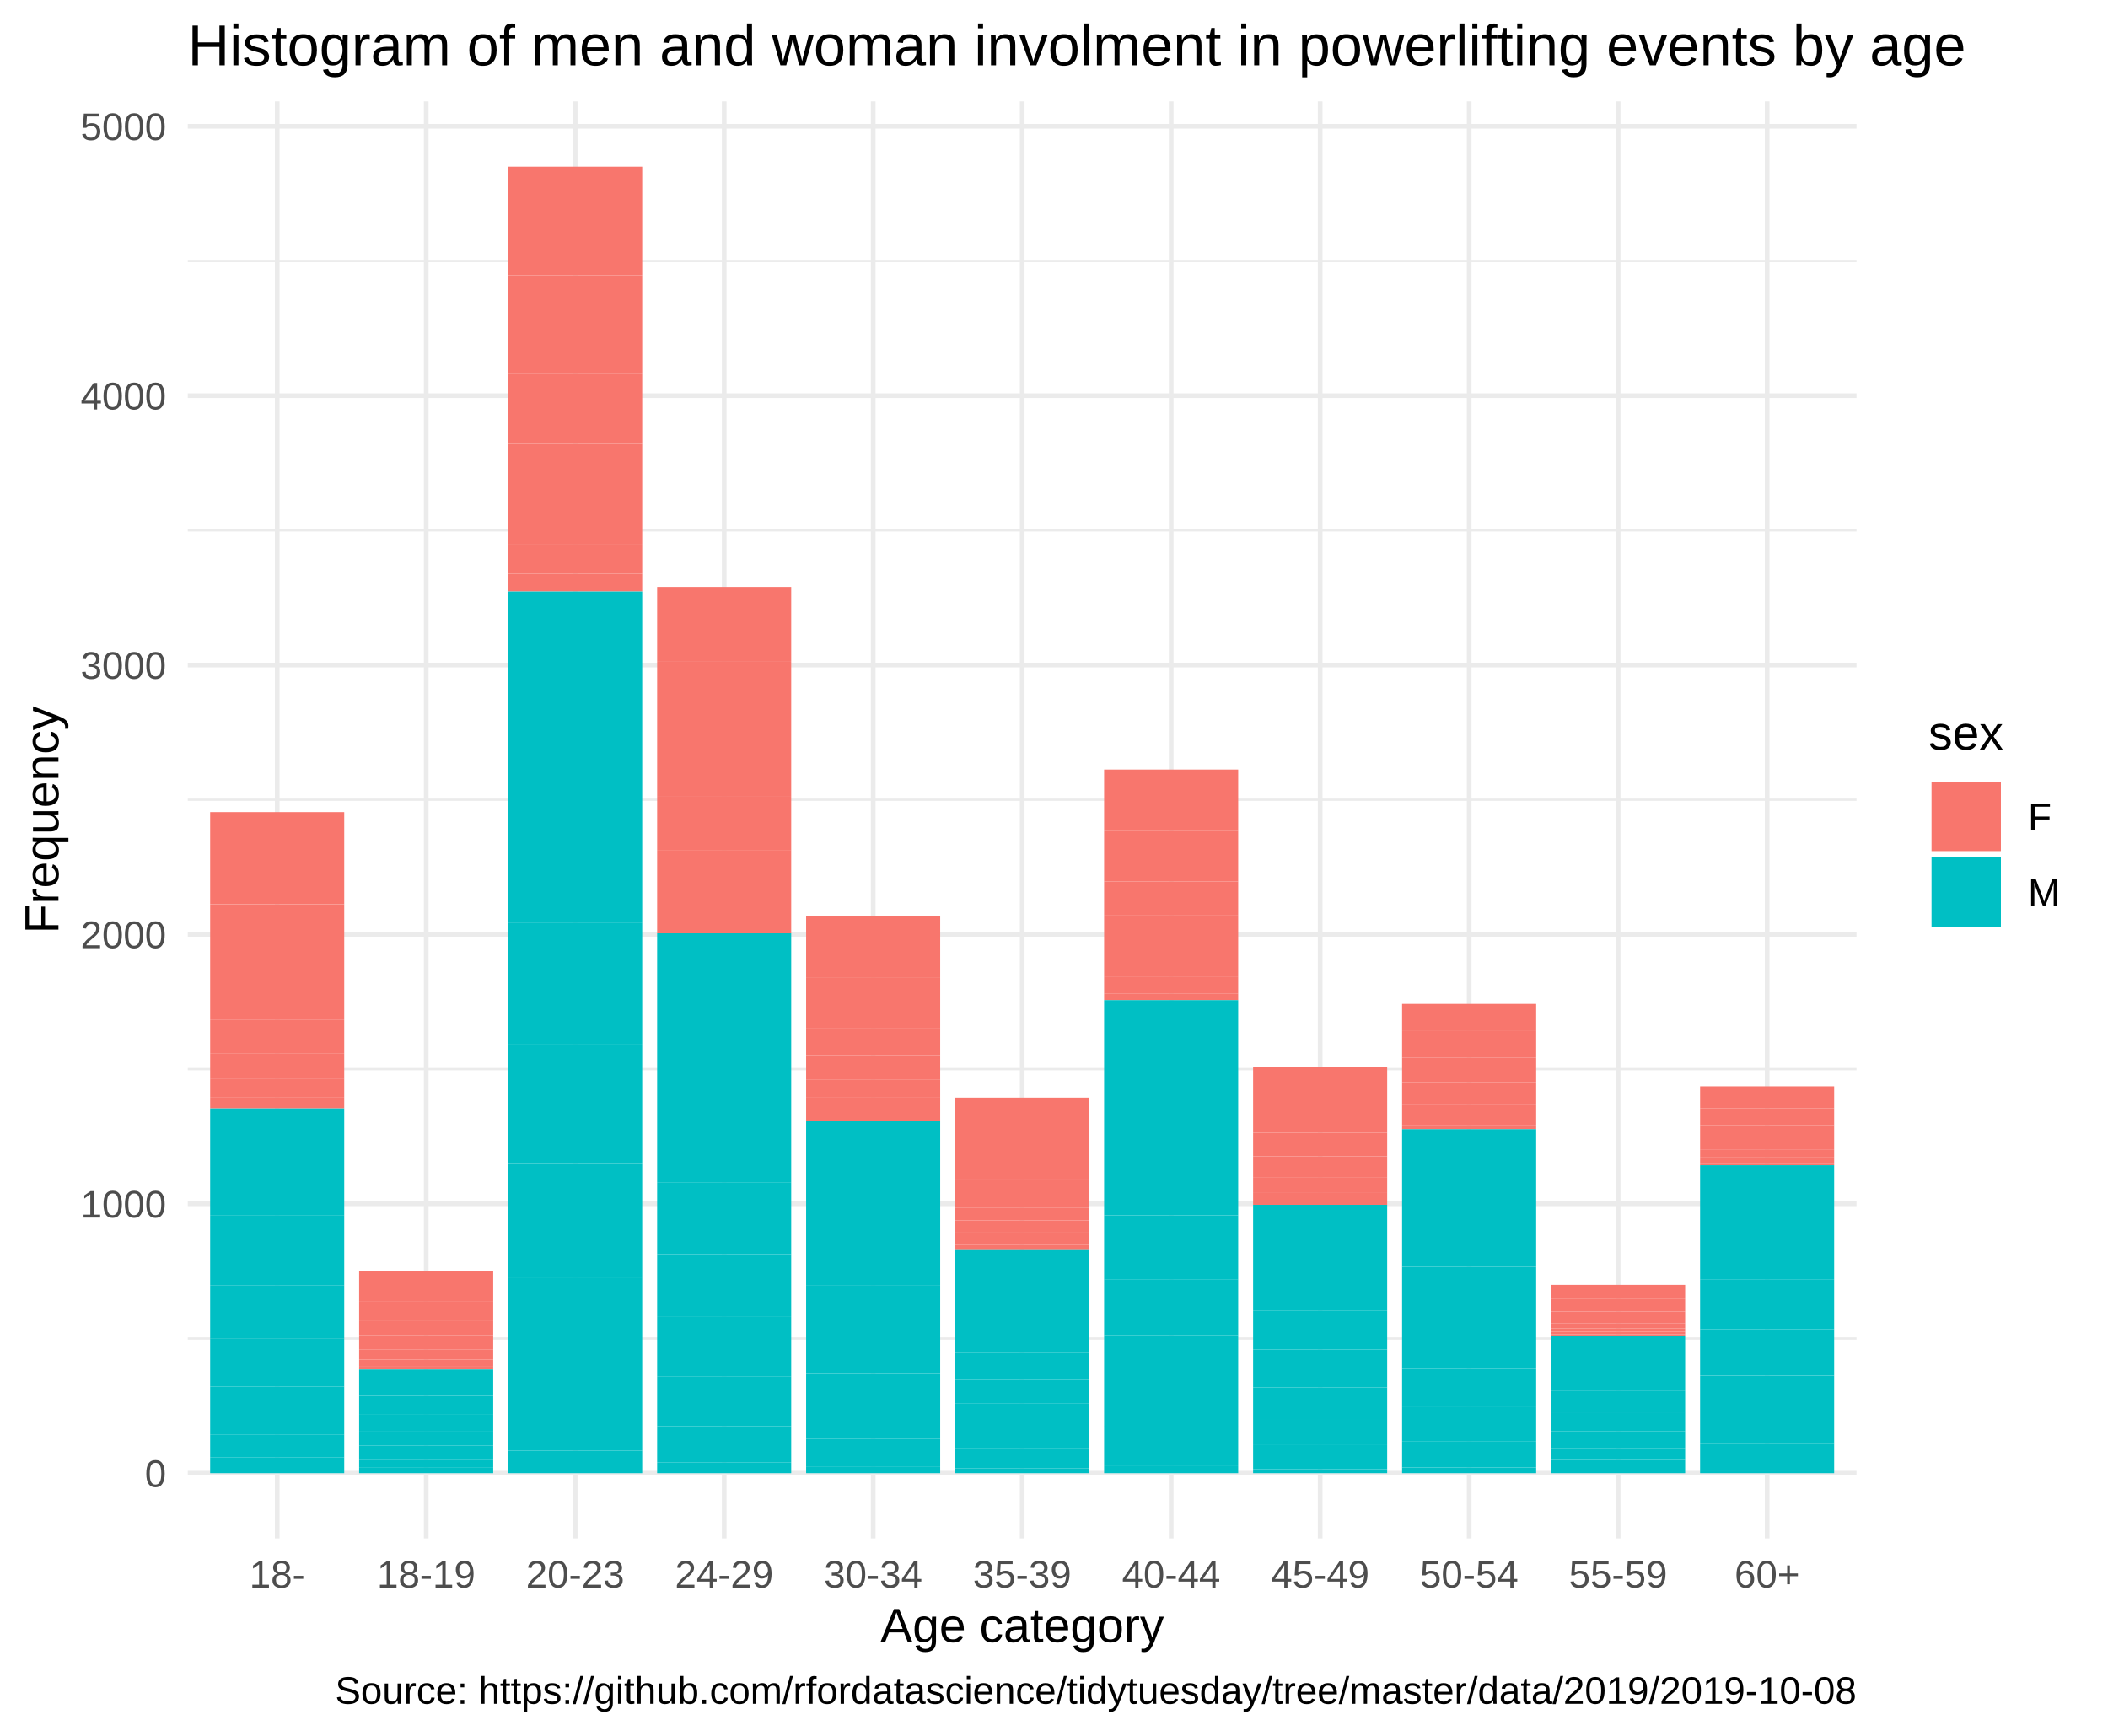
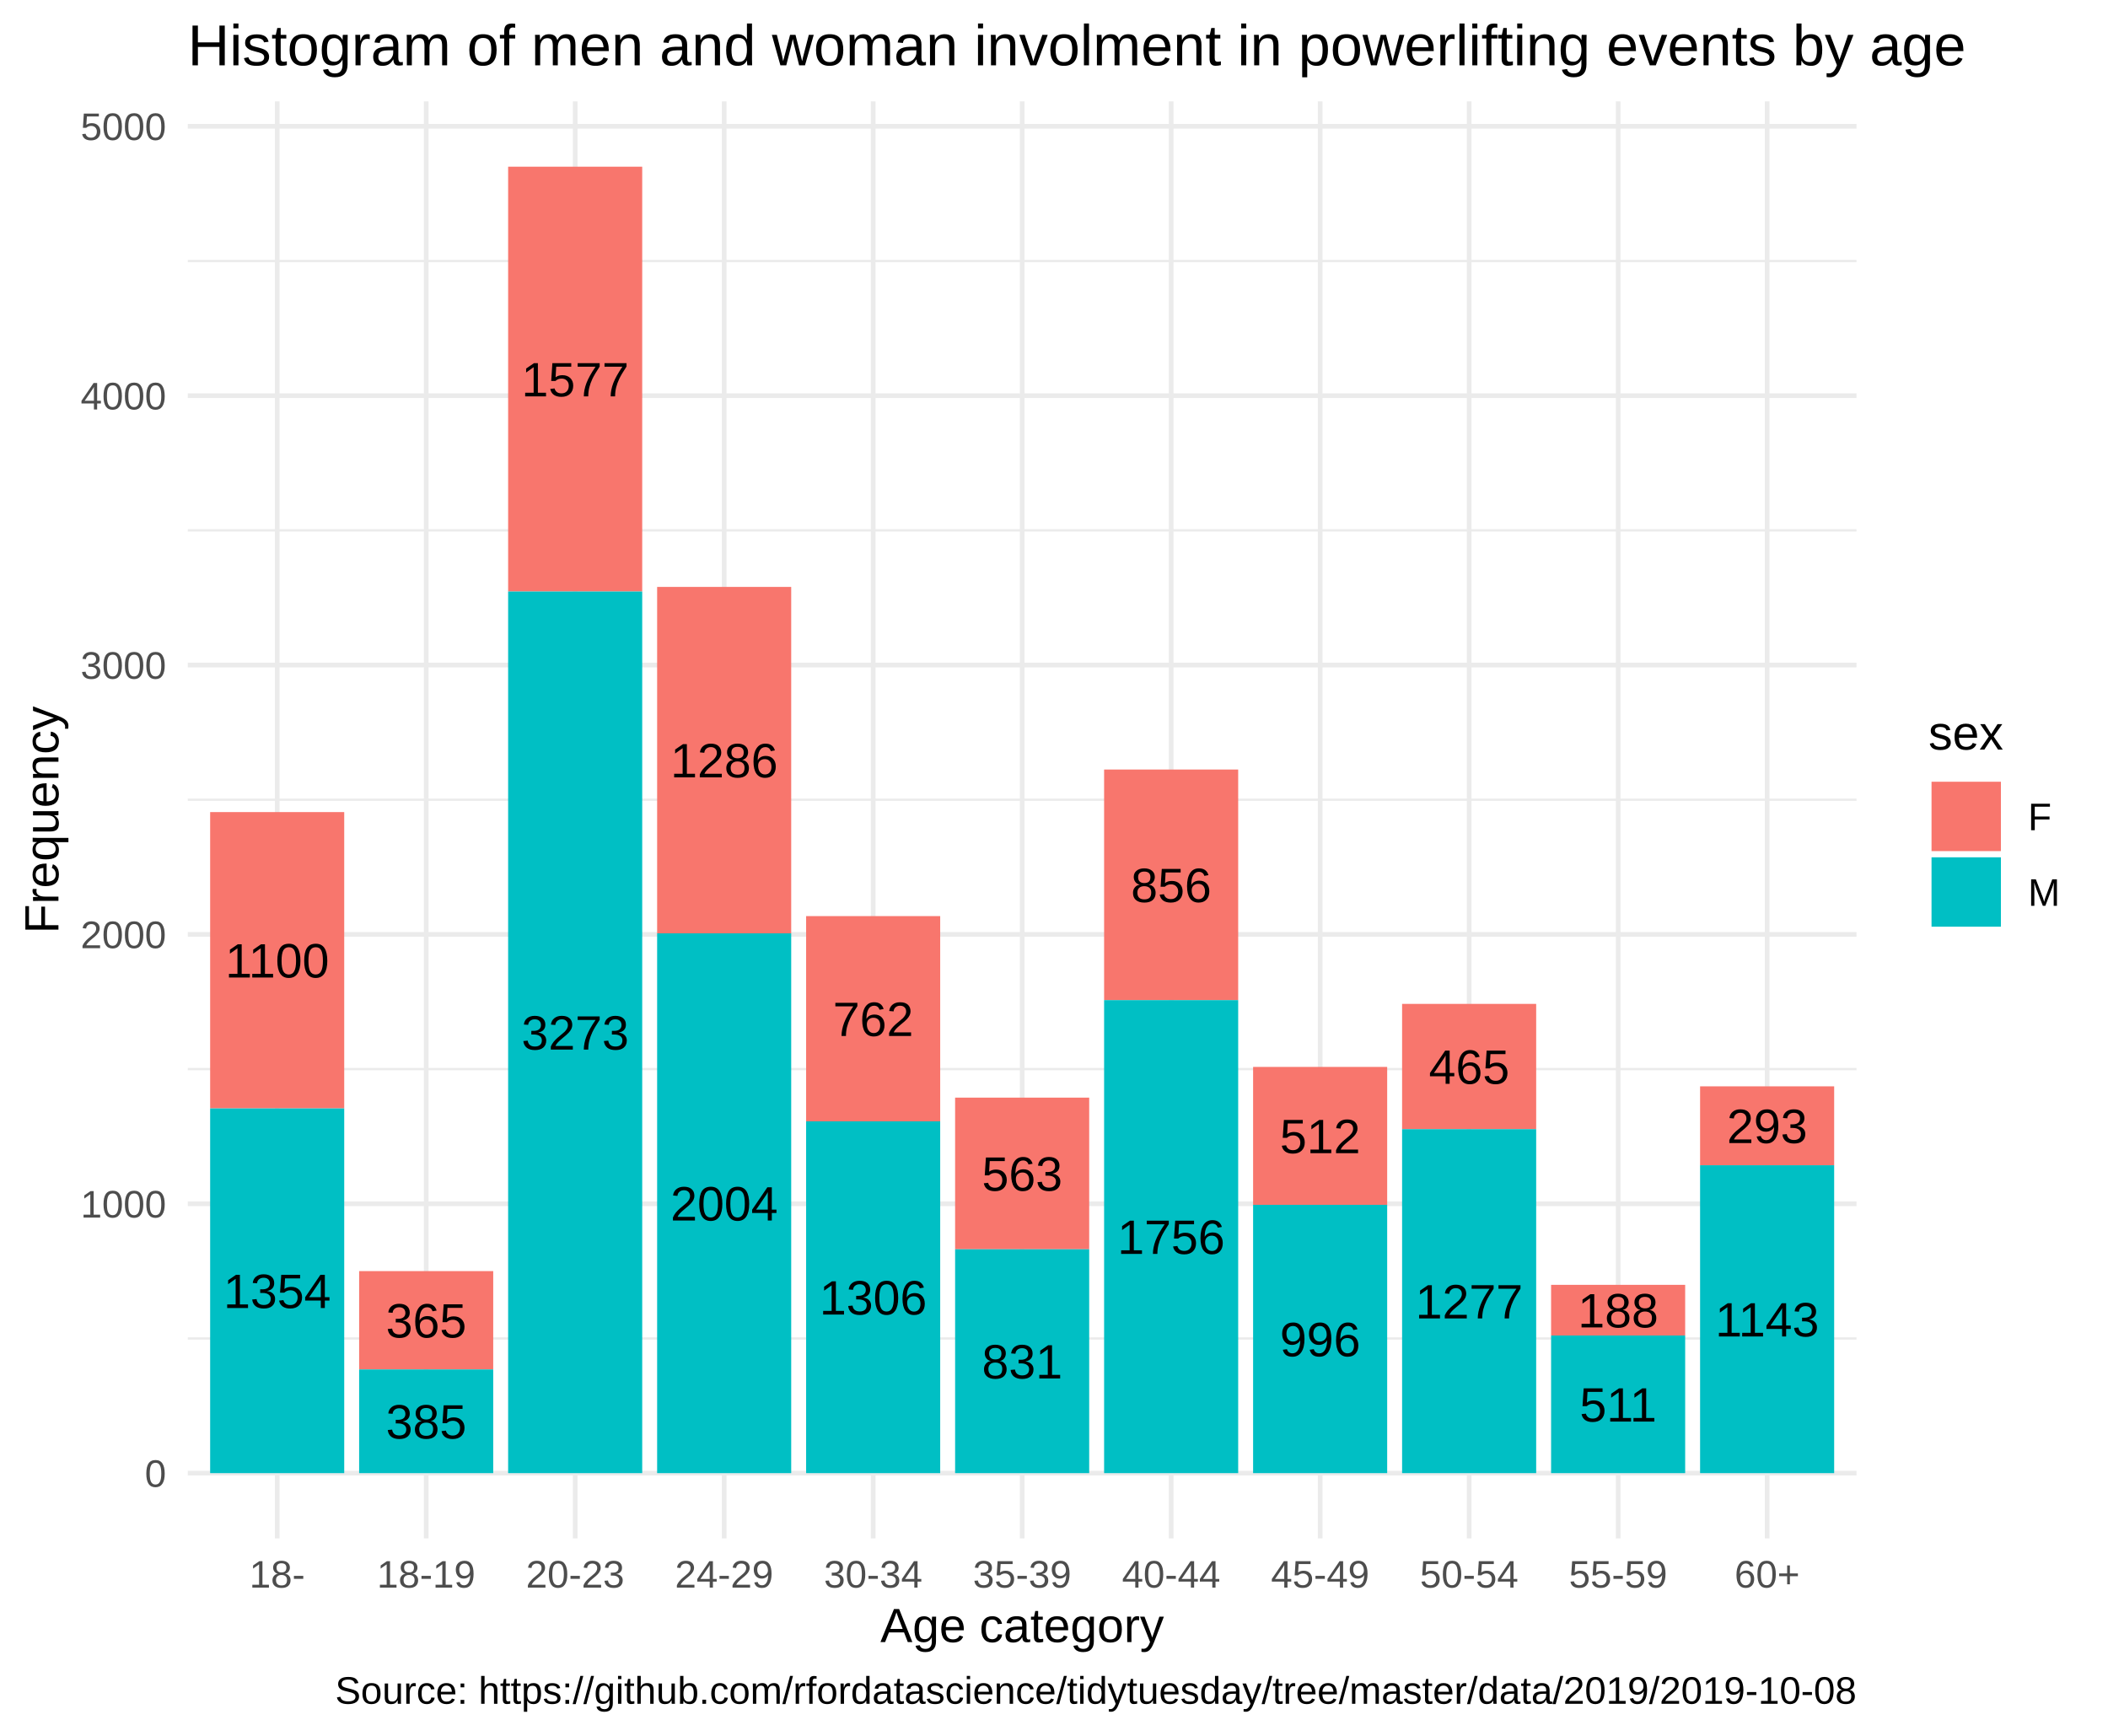
<svg xmlns="http://www.w3.org/2000/svg" class="svglite" width="481.89pt" height="396.85pt" viewBox="0 0 481.89 396.85">
  <defs>
    <style type="text/css">
    .svglite line, .svglite polyline, .svglite polygon, .svglite path, .svglite rect, .svglite circle {
      fill: none;
      stroke: #000000;
      stroke-linecap: round;
      stroke-linejoin: round;
      stroke-miterlimit: 10.00;
    }
    .svglite text {
      white-space: pre;
    }
  </style>
  </defs>
  <rect width="100%" height="100%" style="stroke: none; fill: none;" />
  <defs>
    <clipPath id="cpMC4wMHw0ODEuODl8MC4wMHwzOTYuODU=">
      <rect x="0.00" y="0.00" width="481.89" height="396.85" />
    </clipPath>
  </defs>
  <g clip-path="url(#cpMC4wMHw0ODEuODl8MC4wMHwzOTYuODU=)">
</g>
  <defs>
    <clipPath id="cpNDIuOTN8NDI0LjQwfDIzLjE4fDM1MS43Mg==">
      <rect x="42.93" y="23.18" width="381.47" height="328.55" />
    </clipPath>
  </defs>
  <g clip-path="url(#cpNDIuOTN8NDI0LjQwfDIzLjE4fDM1MS43Mg==)">
    <polyline points="42.93,306.00 424.40,306.00 " style="stroke-width: 0.53; stroke: #EBEBEB; stroke-linecap: butt;" />
    <polyline points="42.93,244.42 424.40,244.42 " style="stroke-width: 0.53; stroke: #EBEBEB; stroke-linecap: butt;" />
    <polyline points="42.93,182.83 424.40,182.83 " style="stroke-width: 0.53; stroke: #EBEBEB; stroke-linecap: butt;" />
    <polyline points="42.93,121.25 424.40,121.25 " style="stroke-width: 0.53; stroke: #EBEBEB; stroke-linecap: butt;" />
    <polyline points="42.93,59.67 424.40,59.67 " style="stroke-width: 0.53; stroke: #EBEBEB; stroke-linecap: butt;" />
    <polyline points="42.93,336.79 424.40,336.79 " style="stroke-width: 1.07; stroke: #EBEBEB; stroke-linecap: butt;" />
    <polyline points="42.93,275.21 424.40,275.21 " style="stroke-width: 1.07; stroke: #EBEBEB; stroke-linecap: butt;" />
    <polyline points="42.93,213.62 424.40,213.62 " style="stroke-width: 1.07; stroke: #EBEBEB; stroke-linecap: butt;" />
    <polyline points="42.93,152.04 424.40,152.04 " style="stroke-width: 1.07; stroke: #EBEBEB; stroke-linecap: butt;" />
    <polyline points="42.93,90.46 424.40,90.46 " style="stroke-width: 1.07; stroke: #EBEBEB; stroke-linecap: butt;" />
    <polyline points="42.93,28.87 424.40,28.87 " style="stroke-width: 1.07; stroke: #EBEBEB; stroke-linecap: butt;" />
    <polyline points="63.37,351.72 63.37,23.18 " style="stroke-width: 1.07; stroke: #EBEBEB; stroke-linecap: butt;" />
    <polyline points="97.43,351.72 97.43,23.18 " style="stroke-width: 1.07; stroke: #EBEBEB; stroke-linecap: butt;" />
    <polyline points="131.49,351.72 131.49,23.18 " style="stroke-width: 1.07; stroke: #EBEBEB; stroke-linecap: butt;" />
    <polyline points="165.55,351.72 165.55,23.18 " style="stroke-width: 1.07; stroke: #EBEBEB; stroke-linecap: butt;" />
    <polyline points="199.61,351.72 199.61,23.18 " style="stroke-width: 1.07; stroke: #EBEBEB; stroke-linecap: butt;" />
    <polyline points="233.67,351.72 233.67,23.18 " style="stroke-width: 1.07; stroke: #EBEBEB; stroke-linecap: butt;" />
    <polyline points="267.73,351.72 267.73,23.18 " style="stroke-width: 1.07; stroke: #EBEBEB; stroke-linecap: butt;" />
    <polyline points="301.79,351.72 301.79,23.18 " style="stroke-width: 1.07; stroke: #EBEBEB; stroke-linecap: butt;" />
    <polyline points="335.85,351.72 335.85,23.18 " style="stroke-width: 1.07; stroke: #EBEBEB; stroke-linecap: butt;" />
    <polyline points="369.91,351.72 369.91,23.18 " style="stroke-width: 1.07; stroke: #EBEBEB; stroke-linecap: butt;" />
    <polyline points="403.97,351.72 403.97,23.18 " style="stroke-width: 1.07; stroke: #EBEBEB; stroke-linecap: butt;" />
-     <rect x="354.58" y="305.01" width="30.65" height="0.31" style="stroke-width: 1.07; stroke: none; stroke-linecap: butt; stroke-linejoin: miter; fill: #F8766D;" />
-     <rect x="388.64" y="265.85" width="30.65" height="0.55" style="stroke-width: 1.07; stroke: none; stroke-linecap: butt; stroke-linejoin: miter; fill: #F8766D;" />
-     <rect x="354.58" y="304.46" width="30.65" height="0.55" style="stroke-width: 1.07; stroke: none; stroke-linecap: butt; stroke-linejoin: miter; fill: #F8766D;" />
-     <rect x="388.64" y="336.17" width="30.65" height="0.62" style="stroke-width: 1.07; stroke: none; stroke-linecap: butt; stroke-linejoin: miter; fill: #00BFC4;" />
-     <rect x="354.58" y="336.11" width="30.65" height="0.68" style="stroke-width: 1.07; stroke: none; stroke-linecap: butt; stroke-linejoin: miter; fill: #00BFC4;" />
-     <rect x="354.58" y="303.66" width="30.65" height="0.80" style="stroke-width: 1.07; stroke: none; stroke-linecap: butt; stroke-linejoin: miter; fill: #F8766D;" />
-     <rect x="82.10" y="312.28" width="30.65" height="0.80" style="stroke-width: 1.07; stroke: none; stroke-linecap: butt; stroke-linejoin: miter; fill: #F8766D;" />
-     <rect x="286.46" y="274.59" width="30.65" height="0.86" style="stroke-width: 1.07; stroke: none; stroke-linecap: butt; stroke-linejoin: miter; fill: #F8766D;" />
-     <rect x="320.52" y="257.29" width="30.65" height="0.86" style="stroke-width: 1.07; stroke: none; stroke-linecap: butt; stroke-linejoin: miter; fill: #F8766D;" />
-     <rect x="286.46" y="335.87" width="30.65" height="0.92" style="stroke-width: 1.07; stroke: none; stroke-linecap: butt; stroke-linejoin: miter; fill: #00BFC4;" />
-     <rect x="218.34" y="284.57" width="30.65" height="1.05" style="stroke-width: 1.07; stroke: none; stroke-linecap: butt; stroke-linejoin: miter; fill: #F8766D;" />
-     <rect x="218.34" y="335.68" width="30.65" height="1.11" style="stroke-width: 1.07; stroke: none; stroke-linecap: butt; stroke-linejoin: miter; fill: #00BFC4;" />
-     <rect x="354.58" y="302.49" width="30.65" height="1.17" style="stroke-width: 1.07; stroke: none; stroke-linecap: butt; stroke-linejoin: miter; fill: #F8766D;" />
-     <rect x="82.10" y="335.56" width="30.65" height="1.23" style="stroke-width: 1.07; stroke: none; stroke-linecap: butt; stroke-linejoin: miter; fill: #00BFC4;" />
-     <rect x="320.52" y="335.50" width="30.65" height="1.29" style="stroke-width: 1.07; stroke: none; stroke-linecap: butt; stroke-linejoin: miter; fill: #00BFC4;" />
-     <rect x="388.64" y="264.49" width="30.65" height="1.35" style="stroke-width: 1.07; stroke: none; stroke-linecap: butt; stroke-linejoin: miter; fill: #F8766D;" />
-     <rect x="184.28" y="335.37" width="30.65" height="1.42" style="stroke-width: 1.07; stroke: none; stroke-linecap: butt; stroke-linejoin: miter; fill: #00BFC4;" />
-     <rect x="184.28" y="254.95" width="30.65" height="1.42" style="stroke-width: 1.07; stroke: none; stroke-linecap: butt; stroke-linejoin: miter; fill: #F8766D;" />
-     <rect x="82.10" y="310.80" width="30.65" height="1.48" style="stroke-width: 1.07; stroke: none; stroke-linecap: butt; stroke-linejoin: miter; fill: #F8766D;" />
-     <rect x="252.40" y="227.11" width="30.65" height="1.54" style="stroke-width: 1.07; stroke: none; stroke-linecap: butt; stroke-linejoin: miter; fill: #F8766D;" />
-     <rect x="252.40" y="335.19" width="30.65" height="1.60" style="stroke-width: 1.07; stroke: none; stroke-linecap: butt; stroke-linejoin: miter; fill: #00BFC4;" />
-     <rect x="388.64" y="262.89" width="30.65" height="1.60" style="stroke-width: 1.07; stroke: none; stroke-linecap: butt; stroke-linejoin: miter; fill: #F8766D;" />
-     <rect x="388.64" y="261.04" width="30.65" height="1.85" style="stroke-width: 1.07; stroke: none; stroke-linecap: butt; stroke-linejoin: miter; fill: #F8766D;" />
-     <rect x="82.10" y="333.71" width="30.65" height="1.85" style="stroke-width: 1.07; stroke: none; stroke-linecap: butt; stroke-linejoin: miter; fill: #00BFC4;" />
-     <rect x="286.46" y="272.74" width="30.65" height="1.85" style="stroke-width: 1.07; stroke: none; stroke-linecap: butt; stroke-linejoin: miter; fill: #F8766D;" />
-     <rect x="82.10" y="308.46" width="30.65" height="2.34" style="stroke-width: 1.07; stroke: none; stroke-linecap: butt; stroke-linejoin: miter; fill: #F8766D;" />
-     <rect x="320.52" y="254.95" width="30.65" height="2.34" style="stroke-width: 1.07; stroke: none; stroke-linecap: butt; stroke-linejoin: miter; fill: #F8766D;" />
-     <rect x="354.58" y="333.77" width="30.65" height="2.34" style="stroke-width: 1.07; stroke: none; stroke-linecap: butt; stroke-linejoin: miter; fill: #00BFC4;" />
-     <rect x="150.22" y="334.39" width="30.65" height="2.40" style="stroke-width: 1.07; stroke: none; stroke-linecap: butt; stroke-linejoin: miter; fill: #00BFC4;" />
-     <rect x="320.52" y="252.54" width="30.65" height="2.40" style="stroke-width: 1.07; stroke: none; stroke-linecap: butt; stroke-linejoin: miter; fill: #F8766D;" />
-     <rect x="354.58" y="331.31" width="30.65" height="2.46" style="stroke-width: 1.07; stroke: none; stroke-linecap: butt; stroke-linejoin: miter; fill: #00BFC4;" />
-     <rect x="48.04" y="250.94" width="30.65" height="2.46" style="stroke-width: 1.07; stroke: none; stroke-linecap: butt; stroke-linejoin: miter; fill: #F8766D;" />
-     <rect x="354.58" y="299.84" width="30.65" height="2.65" style="stroke-width: 1.07; stroke: none; stroke-linecap: butt; stroke-linejoin: miter; fill: #F8766D;" />
-     <rect x="218.34" y="281.80" width="30.65" height="2.77" style="stroke-width: 1.07; stroke: none; stroke-linecap: butt; stroke-linejoin: miter; fill: #F8766D;" />
-     <rect x="218.34" y="279.03" width="30.65" height="2.77" style="stroke-width: 1.07; stroke: none; stroke-linecap: butt; stroke-linejoin: miter; fill: #F8766D;" />
-     <rect x="354.58" y="297.01" width="30.65" height="2.83" style="stroke-width: 1.07; stroke: none; stroke-linecap: butt; stroke-linejoin: miter; fill: #F8766D;" />
-     <rect x="218.34" y="276.07" width="30.65" height="2.96" style="stroke-width: 1.07; stroke: none; stroke-linecap: butt; stroke-linejoin: miter; fill: #F8766D;" />
-     <rect x="82.10" y="305.26" width="30.65" height="3.20" style="stroke-width: 1.07; stroke: none; stroke-linecap: butt; stroke-linejoin: miter; fill: #F8766D;" />
-     <rect x="82.10" y="330.51" width="30.65" height="3.20" style="stroke-width: 1.07; stroke: none; stroke-linecap: butt; stroke-linejoin: miter; fill: #00BFC4;" />
-     <rect x="354.58" y="293.74" width="30.65" height="3.26" style="stroke-width: 1.07; stroke: none; stroke-linecap: butt; stroke-linejoin: miter; fill: #F8766D;" />
-     <rect x="82.10" y="301.87" width="30.65" height="3.39" style="stroke-width: 1.07; stroke: none; stroke-linecap: butt; stroke-linejoin: miter; fill: #F8766D;" />
-     <rect x="82.10" y="327.12" width="30.65" height="3.39" style="stroke-width: 1.07; stroke: none; stroke-linecap: butt; stroke-linejoin: miter; fill: #00BFC4;" />
-     <rect x="48.04" y="333.22" width="30.65" height="3.57" style="stroke-width: 1.07; stroke: none; stroke-linecap: butt; stroke-linejoin: miter; fill: #00BFC4;" />
-     <rect x="286.46" y="269.11" width="30.65" height="3.63" style="stroke-width: 1.07; stroke: none; stroke-linecap: butt; stroke-linejoin: miter; fill: #F8766D;" />
-     <rect x="82.10" y="323.43" width="30.65" height="3.69" style="stroke-width: 1.07; stroke: none; stroke-linecap: butt; stroke-linejoin: miter; fill: #00BFC4;" />
-     <rect x="388.64" y="257.22" width="30.65" height="3.82" style="stroke-width: 1.07; stroke: none; stroke-linecap: butt; stroke-linejoin: miter; fill: #F8766D;" />
-     <rect x="388.64" y="253.41" width="30.65" height="3.82" style="stroke-width: 1.07; stroke: none; stroke-linecap: butt; stroke-linejoin: miter; fill: #F8766D;" />
-     <rect x="252.40" y="223.23" width="30.65" height="3.88" style="stroke-width: 1.07; stroke: none; stroke-linecap: butt; stroke-linejoin: miter; fill: #F8766D;" />
-     <rect x="150.22" y="209.44" width="30.65" height="3.94" style="stroke-width: 1.07; stroke: none; stroke-linecap: butt; stroke-linejoin: miter; fill: #F8766D;" />
-     <rect x="184.28" y="250.94" width="30.65" height="4.00" style="stroke-width: 1.07; stroke: none; stroke-linecap: butt; stroke-linejoin: miter; fill: #F8766D;" />
-     <rect x="354.58" y="327.24" width="30.65" height="4.06" style="stroke-width: 1.07; stroke: none; stroke-linecap: butt; stroke-linejoin: miter; fill: #00BFC4;" />
-     <rect x="116.16" y="131.16" width="30.65" height="4.06" style="stroke-width: 1.07; stroke: none; stroke-linecap: butt; stroke-linejoin: miter; fill: #F8766D;" />
-     <rect x="184.28" y="246.76" width="30.65" height="4.19" style="stroke-width: 1.07; stroke: none; stroke-linecap: butt; stroke-linejoin: miter; fill: #F8766D;" />
-     <rect x="48.04" y="246.69" width="30.65" height="4.25" style="stroke-width: 1.07; stroke: none; stroke-linecap: butt; stroke-linejoin: miter; fill: #F8766D;" />
-     <rect x="82.10" y="319.12" width="30.65" height="4.31" style="stroke-width: 1.07; stroke: none; stroke-linecap: butt; stroke-linejoin: miter; fill: #00BFC4;" />
-     <rect x="354.58" y="322.87" width="30.65" height="4.37" style="stroke-width: 1.07; stroke: none; stroke-linecap: butt; stroke-linejoin: miter; fill: #00BFC4;" />
-     <rect x="82.10" y="297.44" width="30.65" height="4.43" style="stroke-width: 1.07; stroke: none; stroke-linecap: butt; stroke-linejoin: miter; fill: #F8766D;" />
-     <rect x="218.34" y="331.19" width="30.65" height="4.50" style="stroke-width: 1.07; stroke: none; stroke-linecap: butt; stroke-linejoin: miter; fill: #00BFC4;" />
-     <rect x="286.46" y="264.37" width="30.65" height="4.74" style="stroke-width: 1.07; stroke: none; stroke-linecap: butt; stroke-linejoin: miter; fill: #F8766D;" />
-     <rect x="354.58" y="318.01" width="30.65" height="4.87" style="stroke-width: 1.07; stroke: none; stroke-linecap: butt; stroke-linejoin: miter; fill: #00BFC4;" />
-     <rect x="218.34" y="326.26" width="30.65" height="4.93" style="stroke-width: 1.07; stroke: none; stroke-linecap: butt; stroke-linejoin: miter; fill: #00BFC4;" />
-     <rect x="388.64" y="248.36" width="30.65" height="5.05" style="stroke-width: 1.07; stroke: none; stroke-linecap: butt; stroke-linejoin: miter; fill: #F8766D;" />
-     <rect x="116.16" y="331.62" width="30.65" height="5.17" style="stroke-width: 1.07; stroke: none; stroke-linecap: butt; stroke-linejoin: miter; fill: #00BFC4;" />
-     <rect x="320.52" y="247.37" width="30.65" height="5.17" style="stroke-width: 1.07; stroke: none; stroke-linecap: butt; stroke-linejoin: miter; fill: #F8766D;" />
-     <rect x="48.04" y="327.92" width="30.65" height="5.30" style="stroke-width: 1.07; stroke: none; stroke-linecap: butt; stroke-linejoin: miter; fill: #00BFC4;" />
-     <rect x="218.34" y="320.90" width="30.65" height="5.36" style="stroke-width: 1.07; stroke: none; stroke-linecap: butt; stroke-linejoin: miter; fill: #00BFC4;" />
-     <rect x="286.46" y="258.95" width="30.65" height="5.42" style="stroke-width: 1.07; stroke: none; stroke-linecap: butt; stroke-linejoin: miter; fill: #F8766D;" />
-     <rect x="218.34" y="315.42" width="30.65" height="5.48" style="stroke-width: 1.07; stroke: none; stroke-linecap: butt; stroke-linejoin: miter; fill: #00BFC4;" />
-     <rect x="184.28" y="241.21" width="30.65" height="5.54" style="stroke-width: 1.07; stroke: none; stroke-linecap: butt; stroke-linejoin: miter; fill: #F8766D;" />
-     <rect x="320.52" y="241.77" width="30.65" height="5.60" style="stroke-width: 1.07; stroke: none; stroke-linecap: butt; stroke-linejoin: miter; fill: #F8766D;" />
-     <rect x="286.46" y="330.20" width="30.65" height="5.67" style="stroke-width: 1.07; stroke: none; stroke-linecap: butt; stroke-linejoin: miter; fill: #00BFC4;" />
-     <rect x="48.04" y="240.91" width="30.65" height="5.79" style="stroke-width: 1.07; stroke: none; stroke-linecap: butt; stroke-linejoin: miter; fill: #F8766D;" />
-     <rect x="286.46" y="324.41" width="30.65" height="5.79" style="stroke-width: 1.07; stroke: none; stroke-linecap: butt; stroke-linejoin: miter; fill: #00BFC4;" />
-     <rect x="320.52" y="329.59" width="30.65" height="5.91" style="stroke-width: 1.07; stroke: none; stroke-linecap: butt; stroke-linejoin: miter; fill: #00BFC4;" />
-     <rect x="320.52" y="235.73" width="30.65" height="6.04" style="stroke-width: 1.07; stroke: none; stroke-linecap: butt; stroke-linejoin: miter; fill: #F8766D;" />
-     <rect x="388.64" y="330.14" width="30.65" height="6.04" style="stroke-width: 1.07; stroke: none; stroke-linecap: butt; stroke-linejoin: miter; fill: #00BFC4;" />
-     <rect x="82.10" y="313.08" width="30.65" height="6.04" style="stroke-width: 1.07; stroke: none; stroke-linecap: butt; stroke-linejoin: miter; fill: #00BFC4;" />
-     <rect x="218.34" y="309.32" width="30.65" height="6.10" style="stroke-width: 1.07; stroke: none; stroke-linecap: butt; stroke-linejoin: miter; fill: #00BFC4;" />
-     <rect x="150.22" y="203.28" width="30.65" height="6.16" style="stroke-width: 1.07; stroke: none; stroke-linecap: butt; stroke-linejoin: miter; fill: #F8766D;" />
-     <rect x="320.52" y="229.51" width="30.65" height="6.22" style="stroke-width: 1.07; stroke: none; stroke-linecap: butt; stroke-linejoin: miter; fill: #F8766D;" />
-     <rect x="184.28" y="234.99" width="30.65" height="6.22" style="stroke-width: 1.07; stroke: none; stroke-linecap: butt; stroke-linejoin: miter; fill: #F8766D;" />
-     <rect x="252.40" y="216.95" width="30.65" height="6.28" style="stroke-width: 1.07; stroke: none; stroke-linecap: butt; stroke-linejoin: miter; fill: #F8766D;" />
-     <rect x="184.28" y="328.97" width="30.65" height="6.40" style="stroke-width: 1.07; stroke: none; stroke-linecap: butt; stroke-linejoin: miter; fill: #00BFC4;" />
-     <rect x="184.28" y="322.50" width="30.65" height="6.47" style="stroke-width: 1.07; stroke: none; stroke-linecap: butt; stroke-linejoin: miter; fill: #00BFC4;" />
-     <rect x="218.34" y="269.48" width="30.65" height="6.59" style="stroke-width: 1.07; stroke: none; stroke-linecap: butt; stroke-linejoin: miter; fill: #F8766D;" />
-     <rect x="116.16" y="124.51" width="30.65" height="6.65" style="stroke-width: 1.07; stroke: none; stroke-linecap: butt; stroke-linejoin: miter; fill: #F8766D;" />
-     <rect x="82.10" y="290.60" width="30.65" height="6.84" style="stroke-width: 1.07; stroke: none; stroke-linecap: butt; stroke-linejoin: miter; fill: #F8766D;" />
-     <rect x="286.46" y="251.74" width="30.65" height="7.21" style="stroke-width: 1.07; stroke: none; stroke-linecap: butt; stroke-linejoin: miter; fill: #F8766D;" />
-     <rect x="286.46" y="317.15" width="30.65" height="7.27" style="stroke-width: 1.07; stroke: none; stroke-linecap: butt; stroke-linejoin: miter; fill: #00BFC4;" />
-     <rect x="388.64" y="322.50" width="30.65" height="7.64" style="stroke-width: 1.07; stroke: none; stroke-linecap: butt; stroke-linejoin: miter; fill: #00BFC4;" />
-     <rect x="252.40" y="209.31" width="30.65" height="7.64" style="stroke-width: 1.07; stroke: none; stroke-linecap: butt; stroke-linejoin: miter; fill: #F8766D;" />
-     <rect x="48.04" y="233.21" width="30.65" height="7.70" style="stroke-width: 1.07; stroke: none; stroke-linecap: butt; stroke-linejoin: miter; fill: #F8766D;" />
-     <rect x="252.40" y="201.55" width="30.65" height="7.76" style="stroke-width: 1.07; stroke: none; stroke-linecap: butt; stroke-linejoin: miter; fill: #F8766D;" />
-     <rect x="286.46" y="243.92" width="30.65" height="7.82" style="stroke-width: 1.07; stroke: none; stroke-linecap: butt; stroke-linejoin: miter; fill: #F8766D;" />
-     <rect x="320.52" y="321.70" width="30.65" height="7.88" style="stroke-width: 1.07; stroke: none; stroke-linecap: butt; stroke-linejoin: miter; fill: #00BFC4;" />
-     <rect x="388.64" y="314.50" width="30.65" height="8.01" style="stroke-width: 1.07; stroke: none; stroke-linecap: butt; stroke-linejoin: miter; fill: #00BFC4;" />
-     <rect x="150.22" y="326.07" width="30.65" height="8.31" style="stroke-width: 1.07; stroke: none; stroke-linecap: butt; stroke-linejoin: miter; fill: #00BFC4;" />
-     <rect x="184.28" y="314.07" width="30.65" height="8.44" style="stroke-width: 1.07; stroke: none; stroke-linecap: butt; stroke-linejoin: miter; fill: #00BFC4;" />
-     <rect x="218.34" y="261.04" width="30.65" height="8.44" style="stroke-width: 1.07; stroke: none; stroke-linecap: butt; stroke-linejoin: miter; fill: #F8766D;" />
-     <rect x="286.46" y="308.52" width="30.65" height="8.62" style="stroke-width: 1.07; stroke: none; stroke-linecap: butt; stroke-linejoin: miter; fill: #00BFC4;" />
-     <rect x="320.52" y="312.96" width="30.65" height="8.74" style="stroke-width: 1.07; stroke: none; stroke-linecap: butt; stroke-linejoin: miter; fill: #00BFC4;" />
-     <rect x="150.22" y="194.47" width="30.65" height="8.81" style="stroke-width: 1.07; stroke: none; stroke-linecap: butt; stroke-linejoin: miter; fill: #F8766D;" />
-     <rect x="286.46" y="299.59" width="30.65" height="8.93" style="stroke-width: 1.07; stroke: none; stroke-linecap: butt; stroke-linejoin: miter; fill: #00BFC4;" />
-     <rect x="252.40" y="325.95" width="30.65" height="9.24" style="stroke-width: 1.07; stroke: none; stroke-linecap: butt; stroke-linejoin: miter; fill: #00BFC4;" />
-     <rect x="116.16" y="115.03" width="30.65" height="9.48" style="stroke-width: 1.07; stroke: none; stroke-linecap: butt; stroke-linejoin: miter; fill: #F8766D;" />
-     <rect x="252.40" y="316.41" width="30.65" height="9.55" style="stroke-width: 1.07; stroke: none; stroke-linecap: butt; stroke-linejoin: miter; fill: #00BFC4;" />
-     <rect x="184.28" y="304.15" width="30.65" height="9.91" style="stroke-width: 1.07; stroke: none; stroke-linecap: butt; stroke-linejoin: miter; fill: #00BFC4;" />
-     <rect x="218.34" y="250.94" width="30.65" height="10.10" style="stroke-width: 1.07; stroke: none; stroke-linecap: butt; stroke-linejoin: miter; fill: #F8766D;" />
-     <rect x="184.28" y="293.93" width="30.65" height="10.22" style="stroke-width: 1.07; stroke: none; stroke-linecap: butt; stroke-linejoin: miter; fill: #00BFC4;" />
-     <rect x="388.64" y="303.90" width="30.65" height="10.59" style="stroke-width: 1.07; stroke: none; stroke-linecap: butt; stroke-linejoin: miter; fill: #00BFC4;" />
-     <rect x="48.04" y="316.96" width="30.65" height="10.96" style="stroke-width: 1.07; stroke: none; stroke-linecap: butt; stroke-linejoin: miter; fill: #00BFC4;" />
-     <rect x="48.04" y="305.94" width="30.65" height="11.02" style="stroke-width: 1.07; stroke: none; stroke-linecap: butt; stroke-linejoin: miter; fill: #00BFC4;" />
-     <rect x="252.40" y="305.26" width="30.65" height="11.15" style="stroke-width: 1.07; stroke: none; stroke-linecap: butt; stroke-linejoin: miter; fill: #00BFC4;" />
-     <rect x="320.52" y="301.63" width="30.65" height="11.33" style="stroke-width: 1.07; stroke: none; stroke-linecap: butt; stroke-linejoin: miter; fill: #00BFC4;" />
-     <rect x="48.04" y="221.75" width="30.65" height="11.45" style="stroke-width: 1.07; stroke: none; stroke-linecap: butt; stroke-linejoin: miter; fill: #F8766D;" />
-     <rect x="150.22" y="314.62" width="30.65" height="11.45" style="stroke-width: 1.07; stroke: none; stroke-linecap: butt; stroke-linejoin: miter; fill: #00BFC4;" />
-     <rect x="388.64" y="292.45" width="30.65" height="11.45" style="stroke-width: 1.07; stroke: none; stroke-linecap: butt; stroke-linejoin: miter; fill: #00BFC4;" />
-     <rect x="184.28" y="223.42" width="30.65" height="11.58" style="stroke-width: 1.07; stroke: none; stroke-linecap: butt; stroke-linejoin: miter; fill: #F8766D;" />
-     <rect x="252.40" y="189.91" width="30.65" height="11.64" style="stroke-width: 1.07; stroke: none; stroke-linecap: butt; stroke-linejoin: miter; fill: #F8766D;" />
-     <rect x="320.52" y="289.62" width="30.65" height="12.01" style="stroke-width: 1.07; stroke: none; stroke-linecap: butt; stroke-linejoin: miter; fill: #00BFC4;" />
-     <rect x="48.04" y="293.81" width="30.65" height="12.13" style="stroke-width: 1.07; stroke: none; stroke-linecap: butt; stroke-linejoin: miter; fill: #00BFC4;" />
-     <rect x="150.22" y="181.97" width="30.65" height="12.50" style="stroke-width: 1.07; stroke: none; stroke-linecap: butt; stroke-linejoin: miter; fill: #F8766D;" />
-     <rect x="354.58" y="305.32" width="30.65" height="12.69" style="stroke-width: 1.07; stroke: none; stroke-linecap: butt; stroke-linejoin: miter; fill: #00BFC4;" />
-     <rect x="252.40" y="292.45" width="30.65" height="12.81" style="stroke-width: 1.07; stroke: none; stroke-linecap: butt; stroke-linejoin: miter; fill: #00BFC4;" />
-     <rect x="116.16" y="101.48" width="30.65" height="13.55" style="stroke-width: 1.07; stroke: none; stroke-linecap: butt; stroke-linejoin: miter; fill: #F8766D;" />
-     <rect x="150.22" y="301.07" width="30.65" height="13.55" style="stroke-width: 1.07; stroke: none; stroke-linecap: butt; stroke-linejoin: miter; fill: #00BFC4;" />
-     <rect x="184.28" y="209.44" width="30.65" height="13.98" style="stroke-width: 1.07; stroke: none; stroke-linecap: butt; stroke-linejoin: miter; fill: #F8766D;" />
-     <rect x="252.40" y="175.93" width="30.65" height="13.98" style="stroke-width: 1.07; stroke: none; stroke-linecap: butt; stroke-linejoin: miter; fill: #F8766D;" />
-     <rect x="150.22" y="167.81" width="30.65" height="14.16" style="stroke-width: 1.07; stroke: none; stroke-linecap: butt; stroke-linejoin: miter; fill: #F8766D;" />
-     <rect x="150.22" y="286.72" width="30.65" height="14.35" style="stroke-width: 1.07; stroke: none; stroke-linecap: butt; stroke-linejoin: miter; fill: #00BFC4;" />
-     <rect x="252.40" y="277.86" width="30.65" height="14.60" style="stroke-width: 1.07; stroke: none; stroke-linecap: butt; stroke-linejoin: miter; fill: #00BFC4;" />
-     <rect x="48.04" y="206.73" width="30.65" height="15.03" style="stroke-width: 1.07; stroke: none; stroke-linecap: butt; stroke-linejoin: miter; fill: #F8766D;" />
-     <rect x="48.04" y="277.92" width="30.65" height="15.89" style="stroke-width: 1.07; stroke: none; stroke-linecap: butt; stroke-linejoin: miter; fill: #00BFC4;" />
-     <rect x="116.16" y="85.35" width="30.65" height="16.13" style="stroke-width: 1.07; stroke: none; stroke-linecap: butt; stroke-linejoin: miter; fill: #F8766D;" />
-     <rect x="150.22" y="270.28" width="30.65" height="16.44" style="stroke-width: 1.07; stroke: none; stroke-linecap: butt; stroke-linejoin: miter; fill: #00BFC4;" />
-     <rect x="150.22" y="151.30" width="30.65" height="16.50" style="stroke-width: 1.07; stroke: none; stroke-linecap: butt; stroke-linejoin: miter; fill: #F8766D;" />
-     <rect x="150.22" y="134.18" width="30.65" height="17.12" style="stroke-width: 1.07; stroke: none; stroke-linecap: butt; stroke-linejoin: miter; fill: #F8766D;" />
-     <rect x="116.16" y="313.82" width="30.65" height="17.80" style="stroke-width: 1.07; stroke: none; stroke-linecap: butt; stroke-linejoin: miter; fill: #00BFC4;" />
-     <rect x="48.04" y="185.66" width="30.65" height="21.06" style="stroke-width: 1.07; stroke: none; stroke-linecap: butt; stroke-linejoin: miter; fill: #F8766D;" />
-     <rect x="116.16" y="292.20" width="30.65" height="21.62" style="stroke-width: 1.07; stroke: none; stroke-linecap: butt; stroke-linejoin: miter; fill: #00BFC4;" />
-     <rect x="116.16" y="62.93" width="30.65" height="22.42" style="stroke-width: 1.07; stroke: none; stroke-linecap: butt; stroke-linejoin: miter; fill: #F8766D;" />
-     <rect x="218.34" y="285.61" width="30.65" height="23.71" style="stroke-width: 1.07; stroke: none; stroke-linecap: butt; stroke-linejoin: miter; fill: #00BFC4;" />
-     <rect x="286.46" y="275.45" width="30.65" height="24.14" style="stroke-width: 1.07; stroke: none; stroke-linecap: butt; stroke-linejoin: miter; fill: #00BFC4;" />
-     <rect x="48.04" y="253.41" width="30.65" height="24.51" style="stroke-width: 1.07; stroke: none; stroke-linecap: butt; stroke-linejoin: miter; fill: #00BFC4;" />
-     <rect x="116.16" y="38.11" width="30.65" height="24.82" style="stroke-width: 1.07; stroke: none; stroke-linecap: butt; stroke-linejoin: miter; fill: #F8766D;" />
-     <rect x="388.64" y="266.40" width="30.65" height="26.05" style="stroke-width: 1.07; stroke: none; stroke-linecap: butt; stroke-linejoin: miter; fill: #00BFC4;" />
-     <rect x="116.16" y="265.91" width="30.65" height="26.30" style="stroke-width: 1.07; stroke: none; stroke-linecap: butt; stroke-linejoin: miter; fill: #00BFC4;" />
-     <rect x="116.16" y="238.81" width="30.65" height="27.10" style="stroke-width: 1.07; stroke: none; stroke-linecap: butt; stroke-linejoin: miter; fill: #00BFC4;" />
-     <rect x="116.16" y="210.91" width="30.65" height="27.90" style="stroke-width: 1.07; stroke: none; stroke-linecap: butt; stroke-linejoin: miter; fill: #00BFC4;" />
-     <rect x="320.52" y="258.15" width="30.65" height="31.47" style="stroke-width: 1.07; stroke: none; stroke-linecap: butt; stroke-linejoin: miter; fill: #00BFC4;" />
-     <rect x="184.28" y="256.36" width="30.65" height="37.57" style="stroke-width: 1.07; stroke: none; stroke-linecap: butt; stroke-linejoin: miter; fill: #00BFC4;" />
-     <rect x="252.40" y="228.65" width="30.65" height="49.21" style="stroke-width: 1.07; stroke: none; stroke-linecap: butt; stroke-linejoin: miter; fill: #00BFC4;" />
-     <rect x="150.22" y="213.38" width="30.65" height="56.90" style="stroke-width: 1.07; stroke: none; stroke-linecap: butt; stroke-linejoin: miter; fill: #00BFC4;" />
-     <rect x="116.16" y="135.23" width="30.65" height="75.69" style="stroke-width: 1.07; stroke: none; stroke-linecap: butt; stroke-linejoin: miter; fill: #00BFC4;" />
+     <rect x="354.58" y="293.74" width="30.65" height="11.58" style="stroke-width: 1.07; stroke: none; stroke-linecap: butt; stroke-linejoin: miter; fill: #F8766D;" />
+     <rect x="388.64" y="248.36" width="30.65" height="18.04" style="stroke-width: 1.07; stroke: none; stroke-linecap: butt; stroke-linejoin: miter; fill: #F8766D;" />
+     <rect x="82.10" y="290.60" width="30.65" height="22.48" style="stroke-width: 1.07; stroke: none; stroke-linecap: butt; stroke-linejoin: miter; fill: #F8766D;" />
+     <rect x="82.10" y="313.08" width="30.65" height="23.71" style="stroke-width: 1.07; stroke: none; stroke-linecap: butt; stroke-linejoin: miter; fill: #00BFC4;" />
+     <rect x="320.52" y="229.51" width="30.65" height="28.64" style="stroke-width: 1.07; stroke: none; stroke-linecap: butt; stroke-linejoin: miter; fill: #F8766D;" />
+     <rect x="354.58" y="305.32" width="30.65" height="31.47" style="stroke-width: 1.07; stroke: none; stroke-linecap: butt; stroke-linejoin: miter; fill: #00BFC4;" />
+     <rect x="286.46" y="243.92" width="30.65" height="31.53" style="stroke-width: 1.07; stroke: none; stroke-linecap: butt; stroke-linejoin: miter; fill: #F8766D;" />
+     <rect x="218.34" y="250.94" width="30.65" height="34.67" style="stroke-width: 1.07; stroke: none; stroke-linecap: butt; stroke-linejoin: miter; fill: #F8766D;" />
+     <rect x="184.28" y="209.44" width="30.65" height="46.93" style="stroke-width: 1.07; stroke: none; stroke-linecap: butt; stroke-linejoin: miter; fill: #F8766D;" />
+     <rect x="218.34" y="285.61" width="30.65" height="51.18" style="stroke-width: 1.07; stroke: none; stroke-linecap: butt; stroke-linejoin: miter; fill: #00BFC4;" />
+     <rect x="252.40" y="175.93" width="30.65" height="52.72" style="stroke-width: 1.07; stroke: none; stroke-linecap: butt; stroke-linejoin: miter; fill: #F8766D;" />
+     <rect x="286.46" y="275.45" width="30.65" height="61.34" style="stroke-width: 1.07; stroke: none; stroke-linecap: butt; stroke-linejoin: miter; fill: #00BFC4;" />
+     <rect x="48.04" y="185.66" width="30.65" height="67.74" style="stroke-width: 1.07; stroke: none; stroke-linecap: butt; stroke-linejoin: miter; fill: #F8766D;" />
+     <rect x="388.64" y="266.40" width="30.65" height="70.39" style="stroke-width: 1.07; stroke: none; stroke-linecap: butt; stroke-linejoin: miter; fill: #00BFC4;" />
+     <rect x="320.52" y="258.15" width="30.65" height="78.64" style="stroke-width: 1.07; stroke: none; stroke-linecap: butt; stroke-linejoin: miter; fill: #00BFC4;" />
+     <rect x="150.22" y="134.18" width="30.65" height="79.20" style="stroke-width: 1.07; stroke: none; stroke-linecap: butt; stroke-linejoin: miter; fill: #F8766D;" />
+     <rect x="184.28" y="256.36" width="30.65" height="80.43" style="stroke-width: 1.07; stroke: none; stroke-linecap: butt; stroke-linejoin: miter; fill: #00BFC4;" />
+     <rect x="48.04" y="253.41" width="30.65" height="83.38" style="stroke-width: 1.07; stroke: none; stroke-linecap: butt; stroke-linejoin: miter; fill: #00BFC4;" />
+     <rect x="116.16" y="38.11" width="30.65" height="97.12" style="stroke-width: 1.07; stroke: none; stroke-linecap: butt; stroke-linejoin: miter; fill: #F8766D;" />
+     <rect x="252.40" y="228.65" width="30.65" height="108.14" style="stroke-width: 1.07; stroke: none; stroke-linecap: butt; stroke-linejoin: miter; fill: #00BFC4;" />
+     <rect x="150.22" y="213.38" width="30.65" height="123.41" style="stroke-width: 1.07; stroke: none; stroke-linecap: butt; stroke-linejoin: miter; fill: #00BFC4;" />
+     <rect x="116.16" y="135.23" width="30.65" height="201.56" style="stroke-width: 1.07; stroke: none; stroke-linecap: butt; stroke-linejoin: miter; fill: #00BFC4;" />
+     <text x="369.91" y="303.48" text-anchor="middle" style="font-size: 11.04px; font-family: &quot;Arial&quot;;" textLength="18.40px" lengthAdjust="spacingAndGlyphs">188</text>
+     <text x="403.97" y="261.33" text-anchor="middle" style="font-size: 11.04px; font-family: &quot;Arial&quot;;" textLength="18.40px" lengthAdjust="spacingAndGlyphs">293</text>
+     <text x="97.43" y="305.79" text-anchor="middle" style="font-size: 11.04px; font-family: &quot;Arial&quot;;" textLength="18.40px" lengthAdjust="spacingAndGlyphs">365</text>
+     <text x="97.43" y="328.88" text-anchor="middle" style="font-size: 11.04px; font-family: &quot;Arial&quot;;" textLength="18.40px" lengthAdjust="spacingAndGlyphs">385</text>
+     <text x="335.85" y="247.78" text-anchor="middle" style="font-size: 11.04px; font-family: &quot;Arial&quot;;" textLength="18.40px" lengthAdjust="spacingAndGlyphs">465</text>
+     <text x="369.91" y="325.00" text-anchor="middle" style="font-size: 11.04px; font-family: &quot;Arial&quot;;" textLength="17.58px" lengthAdjust="spacingAndGlyphs">511</text>
+     <text x="301.79" y="263.64" text-anchor="middle" style="font-size: 11.04px; font-family: &quot;Arial&quot;;" textLength="18.40px" lengthAdjust="spacingAndGlyphs">512</text>
+     <text x="233.67" y="272.23" text-anchor="middle" style="font-size: 11.04px; font-family: &quot;Arial&quot;;" textLength="18.40px" lengthAdjust="spacingAndGlyphs">563</text>
+     <text x="199.61" y="236.85" text-anchor="middle" style="font-size: 11.04px; font-family: &quot;Arial&quot;;" textLength="18.40px" lengthAdjust="spacingAndGlyphs">762</text>
+     <text x="233.67" y="315.15" text-anchor="middle" style="font-size: 11.04px; font-family: &quot;Arial&quot;;" textLength="18.40px" lengthAdjust="spacingAndGlyphs">831</text>
+     <text x="267.73" y="206.24" text-anchor="middle" style="font-size: 11.04px; font-family: &quot;Arial&quot;;" textLength="18.40px" lengthAdjust="spacingAndGlyphs">856</text>
+     <text x="301.79" y="310.07" text-anchor="middle" style="font-size: 11.04px; font-family: &quot;Arial&quot;;" textLength="18.40px" lengthAdjust="spacingAndGlyphs">996</text>
+     <text x="63.37" y="223.48" text-anchor="middle" style="font-size: 11.04px; font-family: &quot;Arial&quot;;" textLength="23.72px" lengthAdjust="spacingAndGlyphs">1100</text>
+     <text x="403.97" y="305.54" text-anchor="middle" style="font-size: 11.04px; font-family: &quot;Arial&quot;;" textLength="23.72px" lengthAdjust="spacingAndGlyphs">1143</text>
+     <text x="335.85" y="301.42" text-anchor="middle" style="font-size: 11.04px; font-family: &quot;Arial&quot;;" textLength="24.54px" lengthAdjust="spacingAndGlyphs">1277</text>
+     <text x="165.55" y="177.73" text-anchor="middle" style="font-size: 11.04px; font-family: &quot;Arial&quot;;" textLength="24.54px" lengthAdjust="spacingAndGlyphs">1286</text>
+     <text x="199.61" y="300.53" text-anchor="middle" style="font-size: 11.04px; font-family: &quot;Arial&quot;;" textLength="24.54px" lengthAdjust="spacingAndGlyphs">1306</text>
+     <text x="63.37" y="299.05" text-anchor="middle" style="font-size: 11.04px; font-family: &quot;Arial&quot;;" textLength="24.54px" lengthAdjust="spacingAndGlyphs">1354</text>
+     <text x="131.49" y="90.62" text-anchor="middle" style="font-size: 11.04px; font-family: &quot;Arial&quot;;" textLength="24.54px" lengthAdjust="spacingAndGlyphs">1577</text>
+     <text x="267.73" y="286.67" text-anchor="middle" style="font-size: 11.04px; font-family: &quot;Arial&quot;;" textLength="24.54px" lengthAdjust="spacingAndGlyphs">1756</text>
+     <text x="165.55" y="279.03" text-anchor="middle" style="font-size: 11.04px; font-family: &quot;Arial&quot;;" textLength="24.54px" lengthAdjust="spacingAndGlyphs">2004</text>
+     <text x="131.49" y="239.96" text-anchor="middle" style="font-size: 11.04px; font-family: &quot;Arial&quot;;" textLength="24.54px" lengthAdjust="spacingAndGlyphs">3273</text>
  </g>
  <g clip-path="url(#cpMC4wMHw0ODEuODl8MC4wMHwzOTYuODU=)">
    <text x="38.00" y="339.94" text-anchor="end" style="font-size: 8.80px;fill: #4D4D4D; font-family: &quot;Arial&quot;;" textLength="4.90px" lengthAdjust="spacingAndGlyphs">0</text>
    <text x="38.00" y="278.36" text-anchor="end" style="font-size: 8.80px;fill: #4D4D4D; font-family: &quot;Arial&quot;;" textLength="19.58px" lengthAdjust="spacingAndGlyphs">1000</text>
    <text x="38.00" y="216.77" text-anchor="end" style="font-size: 8.80px;fill: #4D4D4D; font-family: &quot;Arial&quot;;" textLength="19.58px" lengthAdjust="spacingAndGlyphs">2000</text>
    <text x="38.00" y="155.19" text-anchor="end" style="font-size: 8.80px;fill: #4D4D4D; font-family: &quot;Arial&quot;;" textLength="19.58px" lengthAdjust="spacingAndGlyphs">3000</text>
    <text x="38.00" y="93.61" text-anchor="end" style="font-size: 8.80px;fill: #4D4D4D; font-family: &quot;Arial&quot;;" textLength="19.58px" lengthAdjust="spacingAndGlyphs">4000</text>
    <text x="38.00" y="32.02" text-anchor="end" style="font-size: 8.80px;fill: #4D4D4D; font-family: &quot;Arial&quot;;" textLength="19.58px" lengthAdjust="spacingAndGlyphs">5000</text>
    <text x="63.37" y="362.96" text-anchor="middle" style="font-size: 8.80px;fill: #4D4D4D; font-family: &quot;Arial&quot;;" textLength="12.72px" lengthAdjust="spacingAndGlyphs">18-</text>
    <text x="97.43" y="362.96" text-anchor="middle" style="font-size: 8.80px;fill: #4D4D4D; font-family: &quot;Arial&quot;;" textLength="22.51px" lengthAdjust="spacingAndGlyphs">18-19</text>
    <text x="131.49" y="362.96" text-anchor="middle" style="font-size: 8.80px;fill: #4D4D4D; font-family: &quot;Arial&quot;;" textLength="22.51px" lengthAdjust="spacingAndGlyphs">20-23</text>
    <text x="165.55" y="362.96" text-anchor="middle" style="font-size: 8.80px;fill: #4D4D4D; font-family: &quot;Arial&quot;;" textLength="22.51px" lengthAdjust="spacingAndGlyphs">24-29</text>
    <text x="199.61" y="362.96" text-anchor="middle" style="font-size: 8.80px;fill: #4D4D4D; font-family: &quot;Arial&quot;;" textLength="22.51px" lengthAdjust="spacingAndGlyphs">30-34</text>
    <text x="233.67" y="362.96" text-anchor="middle" style="font-size: 8.80px;fill: #4D4D4D; font-family: &quot;Arial&quot;;" textLength="22.51px" lengthAdjust="spacingAndGlyphs">35-39</text>
    <text x="267.73" y="362.96" text-anchor="middle" style="font-size: 8.80px;fill: #4D4D4D; font-family: &quot;Arial&quot;;" textLength="22.51px" lengthAdjust="spacingAndGlyphs">40-44</text>
    <text x="301.79" y="362.96" text-anchor="middle" style="font-size: 8.80px;fill: #4D4D4D; font-family: &quot;Arial&quot;;" textLength="22.51px" lengthAdjust="spacingAndGlyphs">45-49</text>
    <text x="335.85" y="362.96" text-anchor="middle" style="font-size: 8.80px;fill: #4D4D4D; font-family: &quot;Arial&quot;;" textLength="22.51px" lengthAdjust="spacingAndGlyphs">50-54</text>
    <text x="369.91" y="362.96" text-anchor="middle" style="font-size: 8.80px;fill: #4D4D4D; font-family: &quot;Arial&quot;;" textLength="22.51px" lengthAdjust="spacingAndGlyphs">55-59</text>
    <text x="403.97" y="362.96" text-anchor="middle" style="font-size: 8.80px;fill: #4D4D4D; font-family: &quot;Arial&quot;;" textLength="14.93px" lengthAdjust="spacingAndGlyphs">60+</text>
    <text x="233.67" y="375.42" text-anchor="middle" style="font-size: 11.00px; font-family: &quot;Arial&quot;;" textLength="64.84px" lengthAdjust="spacingAndGlyphs">Age category</text>
    <text transform="translate(13.36,187.45) rotate(-90)" text-anchor="middle" style="font-size: 11.00px; font-family: &quot;Arial&quot;;" textLength="51.98px" lengthAdjust="spacingAndGlyphs">Frequency</text>
    <text x="440.84" y="171.37" style="font-size: 11.00px; font-family: &quot;Arial&quot;;" textLength="17.12px" lengthAdjust="spacingAndGlyphs">sex</text>
    <rect x="441.55" y="178.72" width="15.86" height="15.86" style="stroke-width: 1.07; stroke: none; stroke-linecap: butt; stroke-linejoin: miter; fill: #F8766D;" />
    <rect x="441.55" y="196.00" width="15.86" height="15.86" style="stroke-width: 1.07; stroke: none; stroke-linecap: butt; stroke-linejoin: miter; fill: #00BFC4;" />
    <text x="463.60" y="189.80" style="font-size: 8.80px; font-family: &quot;Arial&quot;;" textLength="5.37px" lengthAdjust="spacingAndGlyphs">F</text>
    <text x="463.60" y="207.08" style="font-size: 8.80px; font-family: &quot;Arial&quot;;" textLength="7.33px" lengthAdjust="spacingAndGlyphs">M</text>
    <text x="42.93" y="14.93" style="font-size: 13.20px; font-family: &quot;Arial&quot;;" textLength="406.20px" lengthAdjust="spacingAndGlyphs">Histogram of men and woman involment in powerlifting events by age</text>
    <text x="424.40" y="389.52" text-anchor="end" style="font-size: 8.80px; font-family: &quot;Arial&quot;;" textLength="347.93px" lengthAdjust="spacingAndGlyphs">Source: https://github.com/rfordatascience/tidytuesday/tree/master/data/2019/2019-10-08</text>
  </g>
</svg>
